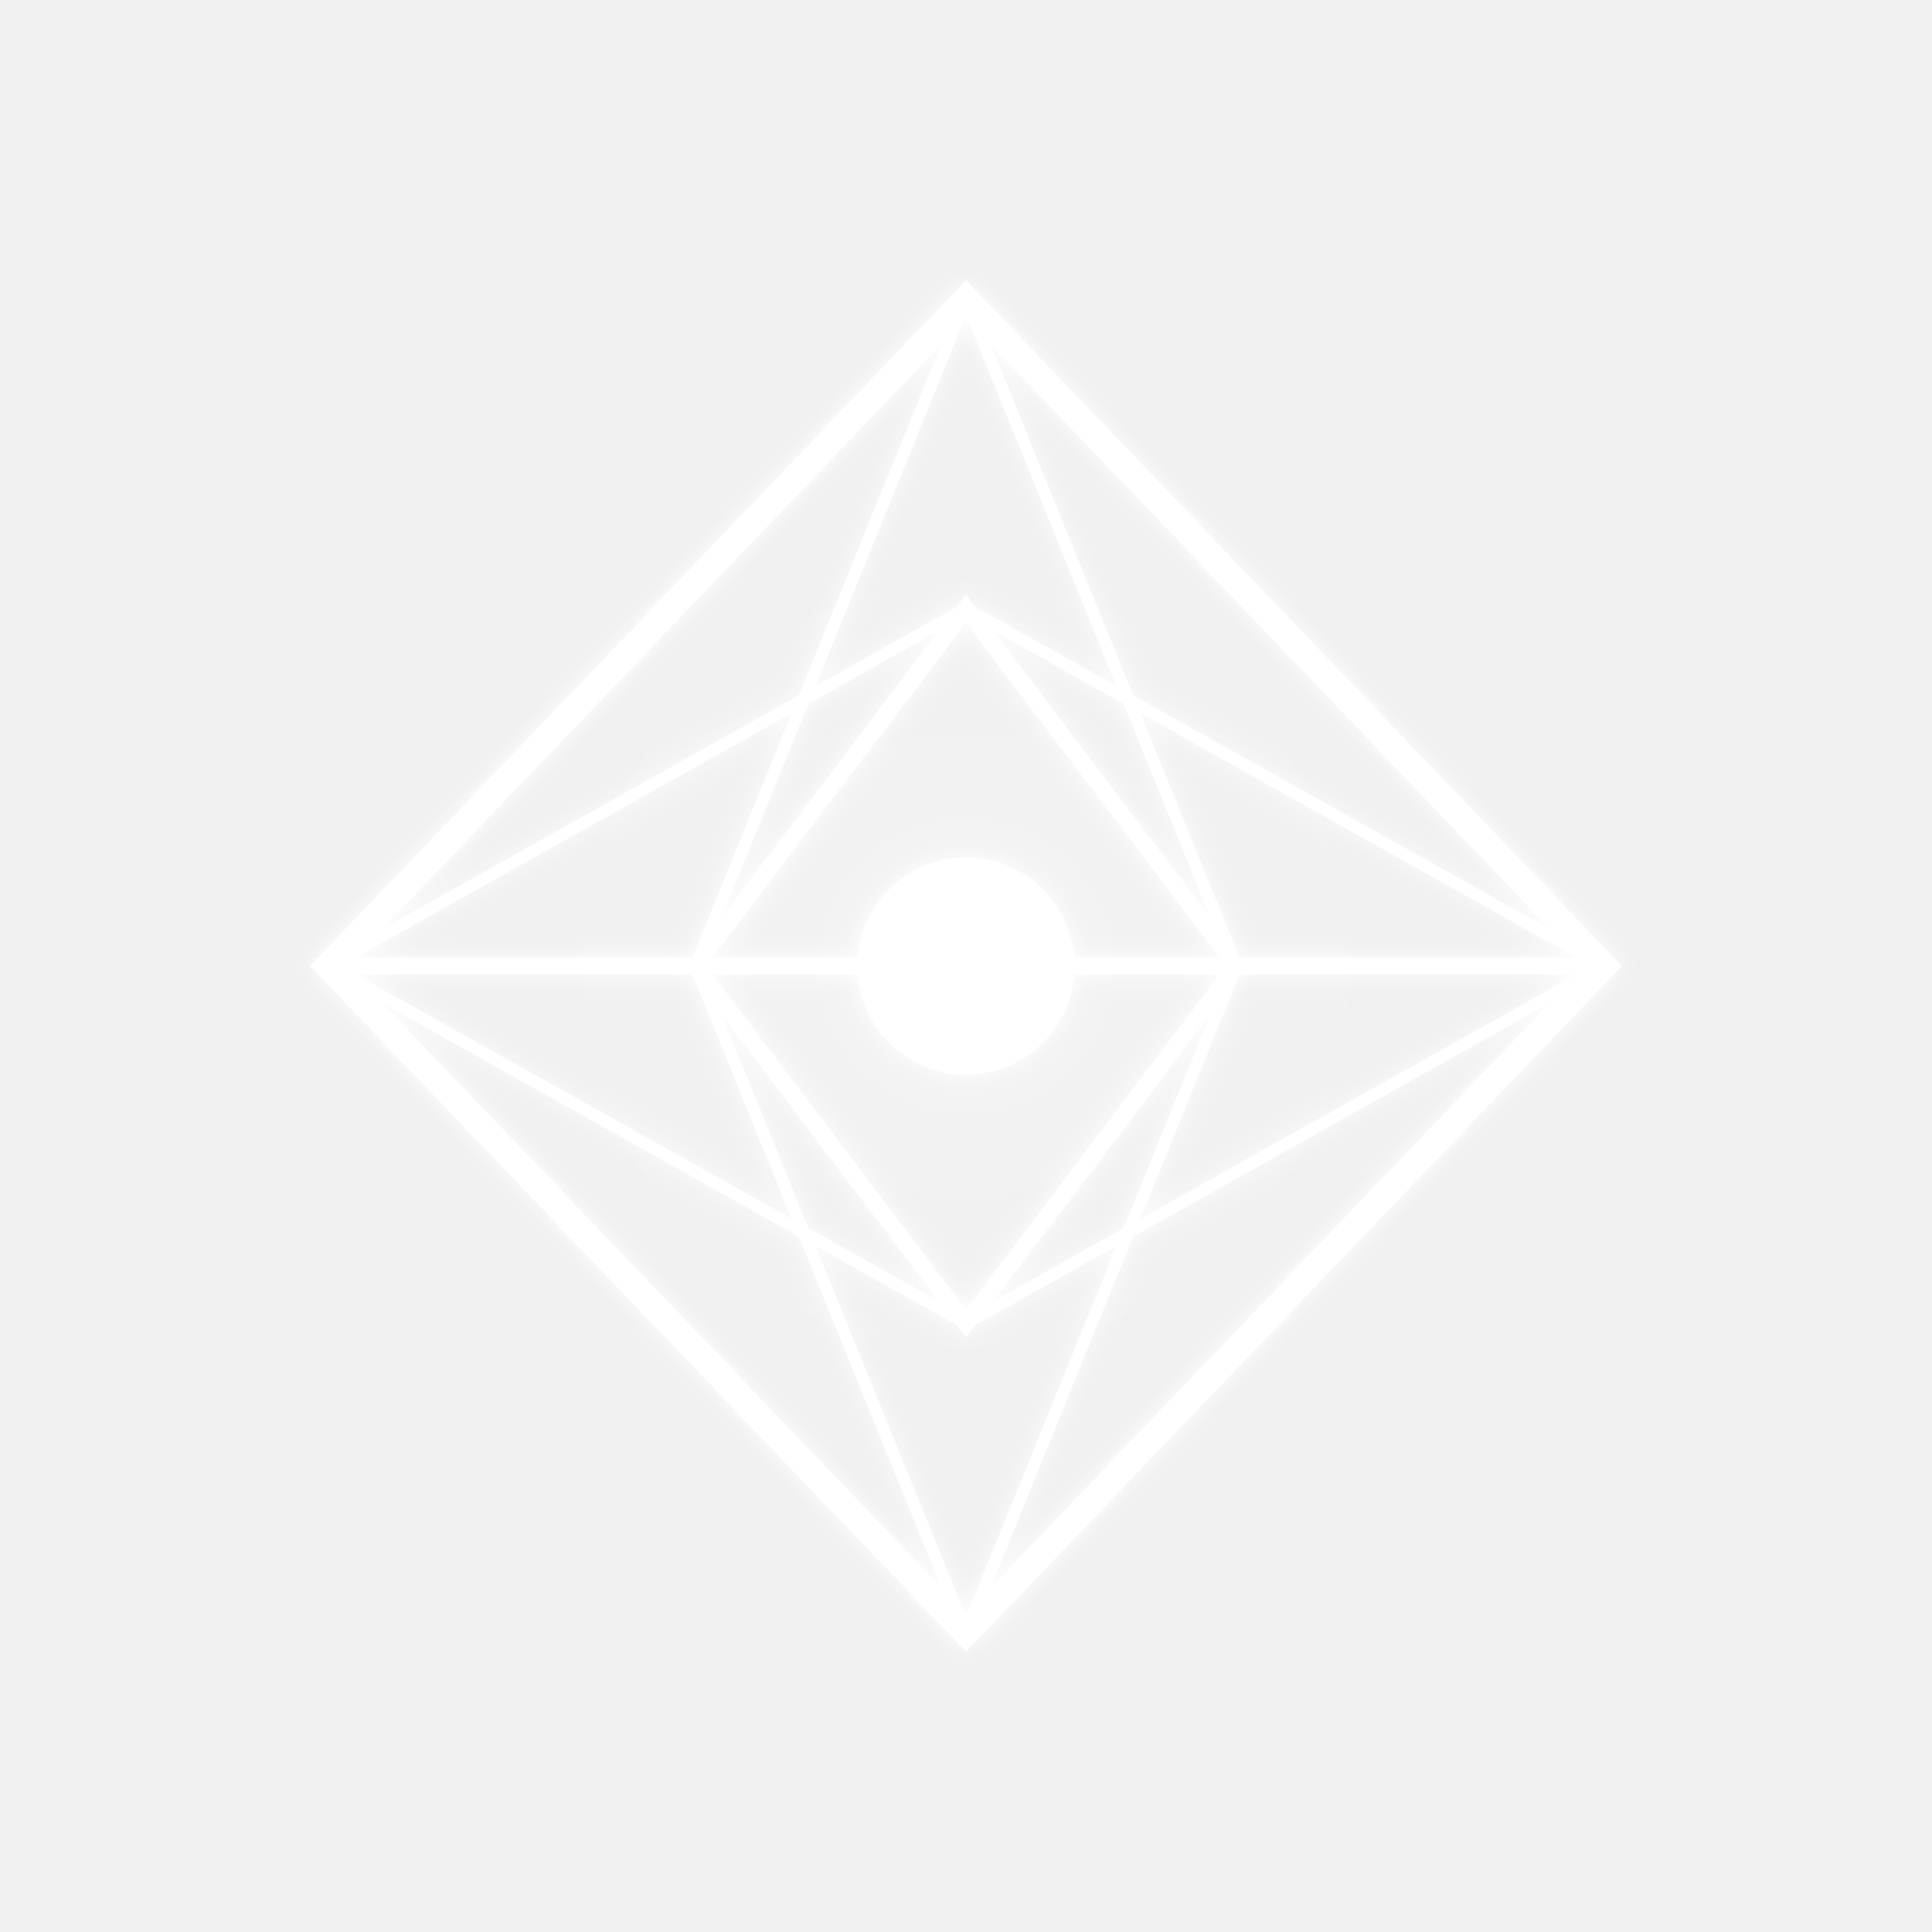
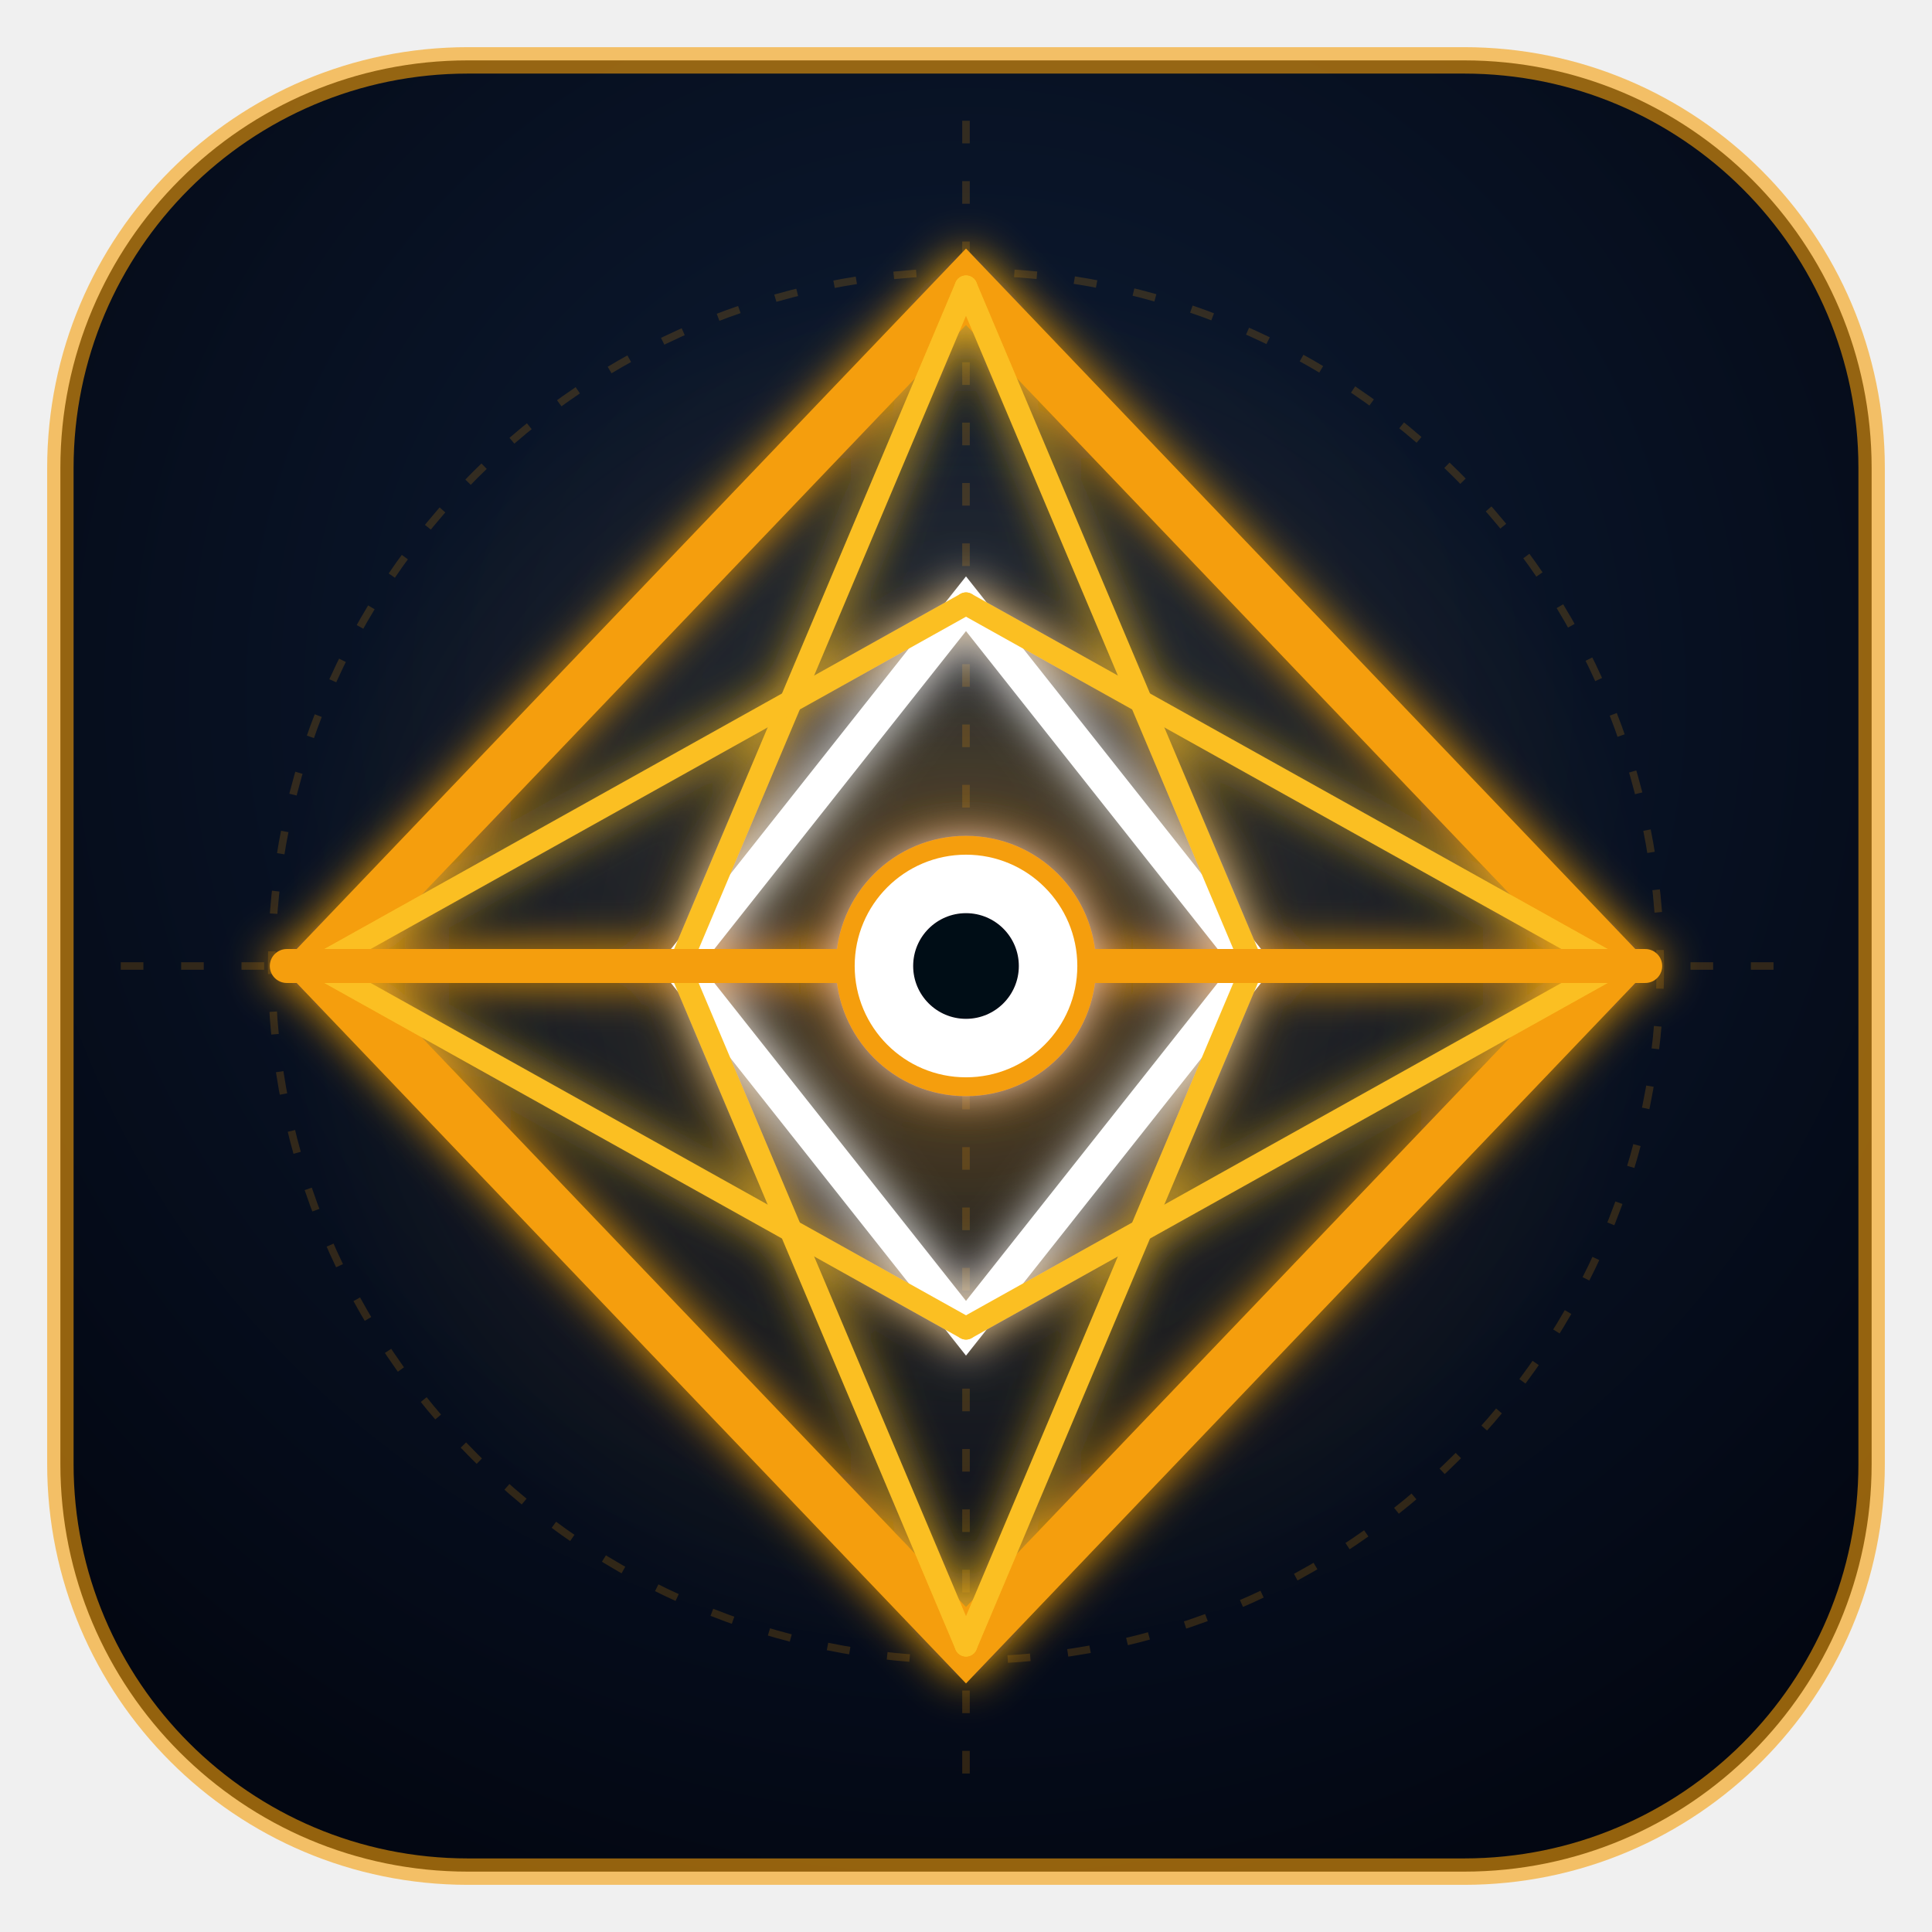
- <svg xmlns="http://www.w3.org/2000/svg" viewBox="0 0 400 400" width="100%" height="100%" fill="none">
+ <svg xmlns="http://www.w3.org/2000/svg" viewBox="0 0 256 256" width="100%" height="100%" fill="none">
  <defs>
-     <radialGradient id="transCenterGlow" cx="50%" cy="50%" r="50%">
-       <stop offset="0%" stop-color="#ffffff" stop-opacity="0.35" />
-       <stop offset="40%" stop-color="#ffffff" stop-opacity="0.12" />
-       <stop offset="100%" stop-color="#ffffff" stop-opacity="0" />
+     <radialGradient id="favBg" cx="50%" cy="35%" r="70%">
+       <stop offset="0%" stop-color="#0F1E36" />
+       <stop offset="50%" stop-color="#081224" />
+       <stop offset="100%" stop-color="#030712" />
    </radialGradient>
-     <filter id="transVectorBloom" x="-20%" y="-20%" width="140%" height="140%">
-       <feGaussianBlur stdDeviation="2.5" result="blur" />
+     <radialGradient id="favGlow" cx="50%" cy="50%" r="50%">
+       <stop offset="0%" stop-color="#f59e0b" stop-opacity="0.4" />
+       <stop offset="50%" stop-color="#f59e0b" stop-opacity="0.1" />
+       <stop offset="100%" stop-color="#f59e0b" stop-opacity="0" />
+     </radialGradient>
+     <filter id="favBloom" x="-20%" y="-20%" width="140%" height="140%">
+       <feGaussianBlur stdDeviation="3" result="blur" />
      <feComposite in="SourceGraphic" in2="blur" operator="over" />
    </filter>
+     <clipPath id="squircleClip">
+       <rect x="8" y="8" width="240" height="240" rx="54" ry="54" />
+     </clipPath>
  </defs>
-   <circle cx="200" cy="200" r="95" fill="url(#transCenterGlow)" />
-   <g filter="url(#transVectorBloom)">
-     <polygon points="200,62 332,200 200,338 68,200" stroke="#ffffff" stroke-width="5.5" stroke-linejoin="miter" stroke-miterlimit="10" stroke-linecap="square" />
-     <polygon points="200,126 256,200 200,274 144,200" stroke="#ffffff" stroke-width="3.5" stroke-linejoin="miter" stroke-miterlimit="10" stroke-linecap="square" />
-     <g stroke="#ffffff" stroke-width="2.5" stroke-linecap="round" stroke-linejoin="miter">
-       <line x1="200" y1="62" x2="144" y2="200" />
-       <line x1="200" y1="62" x2="256" y2="200" />
-       <line x1="200" y1="338" x2="144" y2="200" />
-       <line x1="200" y1="338" x2="256" y2="200" />
-       <line x1="68" y1="200" x2="200" y2="126" />
-       <line x1="68" y1="200" x2="200" y2="274" />
-       <line x1="332" y1="200" x2="200" y2="126" />
-       <line x1="332" y1="200" x2="200" y2="274" />
+   <g clip-path="url(#squircleClip)">
+     <rect x="8" y="8" width="240" height="240" fill="url(#favBg)" />
+     <circle cx="128" cy="128" r="90" fill="url(#favGlow)" />
+     <g stroke="#f59e0b" stroke-opacity="0.18" stroke-width="1" stroke-dasharray="3 5">
+       <circle cx="128" cy="128" r="92" />
+       <line x1="128" y1="16" x2="128" y2="240" />
+       <line x1="16" y1="128" x2="240" y2="128" />
    </g>
-     <line x1="68" y1="200" x2="332" y2="200" stroke="#ffffff" stroke-width="3.5" stroke-linecap="round" />
-     <circle cx="200" cy="200" r="22" fill="#ffffff" stroke="#ffffff" stroke-width="1" />
+     <g filter="url(#favBloom)">
+       <polygon points="128,38 214,128 128,218 42,128" stroke="#f59e0b" stroke-width="7" stroke-linejoin="miter" stroke-miterlimit="10" />
+       <polygon points="128,80 166,128 128,176 90,128" stroke="#ffffff" stroke-width="4.5" stroke-linejoin="miter" stroke-miterlimit="10" />
+       <g stroke="#fbbf24" stroke-width="3" stroke-linecap="round">
+         <line x1="128" y1="38" x2="90" y2="128" />
+         <line x1="128" y1="38" x2="166" y2="128" />
+         <line x1="128" y1="218" x2="90" y2="128" />
+         <line x1="128" y1="218" x2="166" y2="128" />
+         <line x1="42" y1="128" x2="128" y2="80" />
+         <line x1="42" y1="128" x2="128" y2="176" />
+         <line x1="214" y1="128" x2="128" y2="80" />
+         <line x1="214" y1="128" x2="128" y2="176" />
+       </g>
+       <line x1="38" y1="128" x2="218" y2="128" stroke="#f59e0b" stroke-width="4.5" stroke-linecap="round" />
+       <circle cx="128" cy="128" r="16" fill="#ffffff" stroke="#f59e0b" stroke-width="2.5" />
+       <circle cx="128" cy="128" r="7" fill="#030712" />
+     </g>
  </g>
+   <rect x="8" y="8" width="240" height="240" rx="54" ry="54" fill="none" stroke="#f59e0b" stroke-width="3.5" stroke-opacity="0.6" />
</svg>
